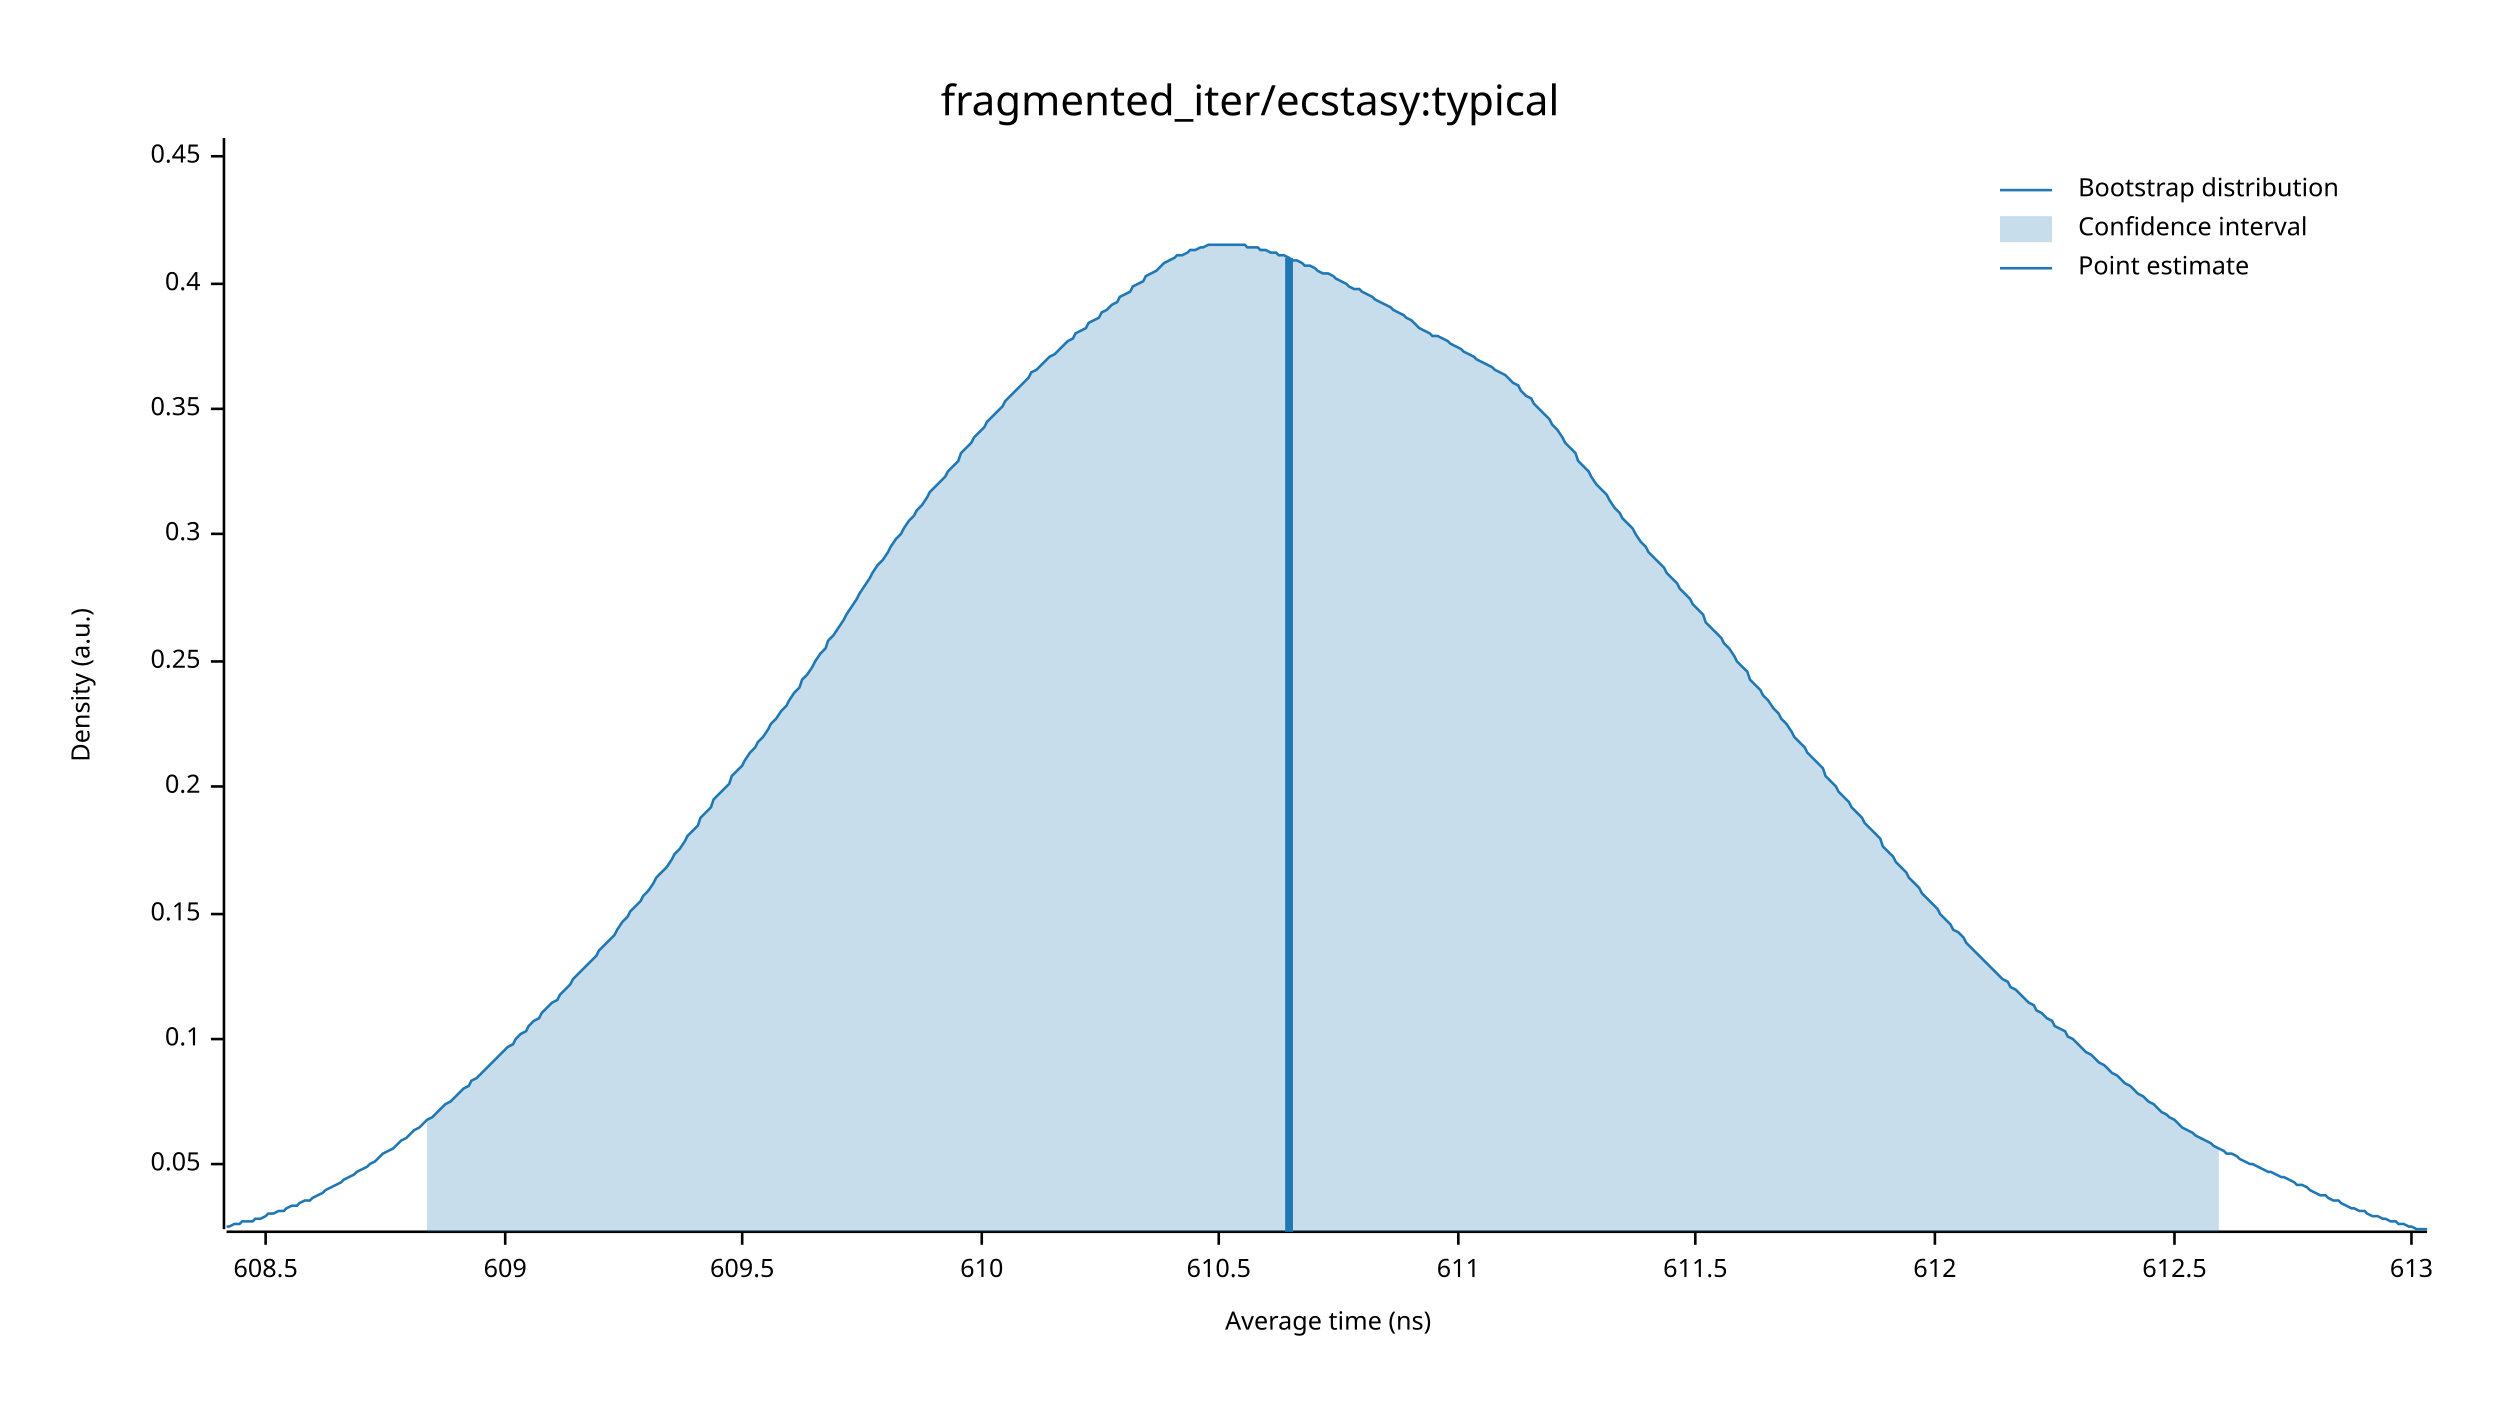
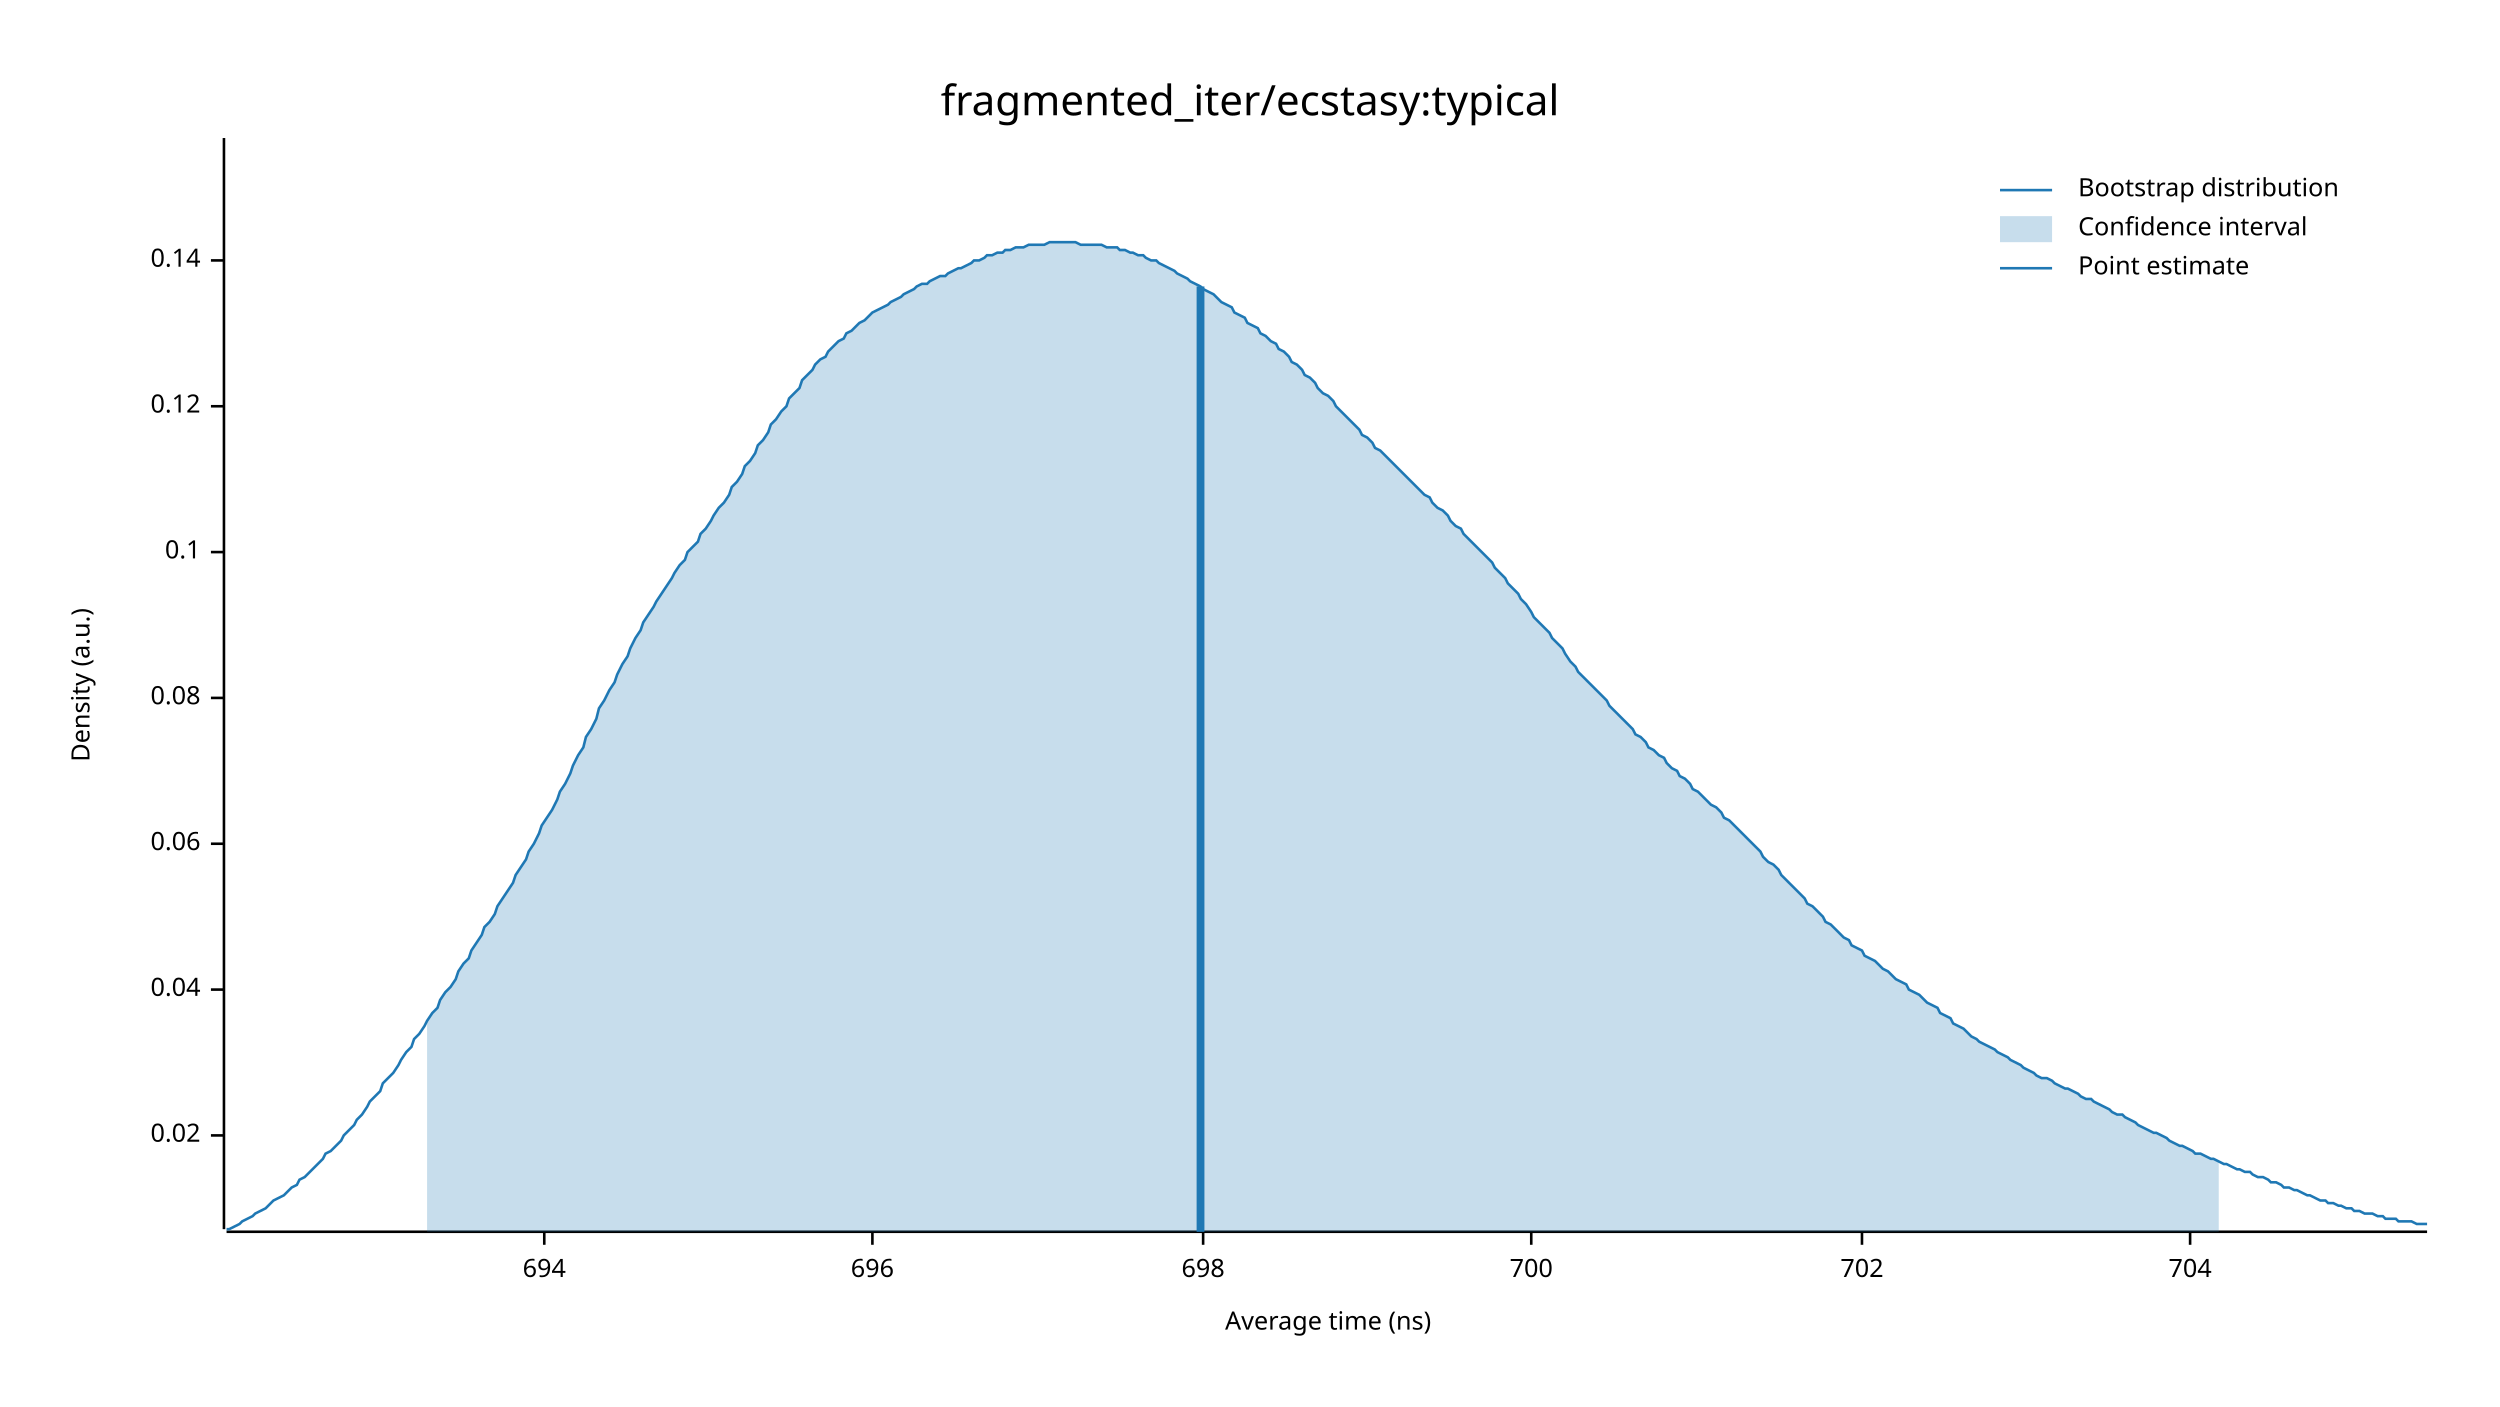
<svg xmlns="http://www.w3.org/2000/svg" width="960" height="540" viewBox="0 0 960 540">
  <text x="480" y="32" dy="0.76em" text-anchor="middle" font-family="sans-serif" font-size="16.129" opacity="1" fill="#000000">
fragmented_iter/ecstasy:typical
</text>
  <text x="27" y="263" dy="0.76em" text-anchor="middle" font-family="sans-serif" font-size="9.677" opacity="1" fill="#000000" transform="rotate(270, 27, 263)">
Density (a.u.)
</text>
  <text x="510" y="513" dy="-0.5ex" text-anchor="middle" font-family="sans-serif" font-size="9.677" opacity="1" fill="#000000">
Average time (ns)
</text>
  <polyline fill="none" opacity="1" stroke="#000000" stroke-width="1" points="86,53 86,472 " />
-   <text x="77" y="447" dy="0.5ex" text-anchor="end" font-family="sans-serif" font-size="9.677" opacity="1" fill="#000000">
- 0.05
+   <text x="77" y="436" dy="0.5ex" text-anchor="end" font-family="sans-serif" font-size="9.677" opacity="1" fill="#000000">
+ 0.02
</text>
-   <polyline fill="none" opacity="1" stroke="#000000" stroke-width="1" points="81,447 86,447 " />
-   <text x="77" y="399" dy="0.5ex" text-anchor="end" font-family="sans-serif" font-size="9.677" opacity="1" fill="#000000">
+   <polyline fill="none" opacity="1" stroke="#000000" stroke-width="1" points="81,436 86,436 " />
+   <text x="77" y="380" dy="0.5ex" text-anchor="end" font-family="sans-serif" font-size="9.677" opacity="1" fill="#000000">
+ 0.04
+ </text>
+   <polyline fill="none" opacity="1" stroke="#000000" stroke-width="1" points="81,380 86,380 " />
+   <text x="77" y="324" dy="0.5ex" text-anchor="end" font-family="sans-serif" font-size="9.677" opacity="1" fill="#000000">
+ 0.06
+ </text>
+   <polyline fill="none" opacity="1" stroke="#000000" stroke-width="1" points="81,324 86,324 " />
+   <text x="77" y="268" dy="0.5ex" text-anchor="end" font-family="sans-serif" font-size="9.677" opacity="1" fill="#000000">
+ 0.08
+ </text>
+   <polyline fill="none" opacity="1" stroke="#000000" stroke-width="1" points="81,268 86,268 " />
+   <text x="77" y="212" dy="0.5ex" text-anchor="end" font-family="sans-serif" font-size="9.677" opacity="1" fill="#000000">
0.1
</text>
-   <polyline fill="none" opacity="1" stroke="#000000" stroke-width="1" points="81,399 86,399 " />
-   <text x="77" y="351" dy="0.5ex" text-anchor="end" font-family="sans-serif" font-size="9.677" opacity="1" fill="#000000">
- 0.15
+   <polyline fill="none" opacity="1" stroke="#000000" stroke-width="1" points="81,212 86,212 " />
+   <text x="77" y="156" dy="0.5ex" text-anchor="end" font-family="sans-serif" font-size="9.677" opacity="1" fill="#000000">
+ 0.12
</text>
-   <polyline fill="none" opacity="1" stroke="#000000" stroke-width="1" points="81,351 86,351 " />
-   <text x="77" y="302" dy="0.5ex" text-anchor="end" font-family="sans-serif" font-size="9.677" opacity="1" fill="#000000">
- 0.2
+   <polyline fill="none" opacity="1" stroke="#000000" stroke-width="1" points="81,156 86,156 " />
+   <text x="77" y="100" dy="0.5ex" text-anchor="end" font-family="sans-serif" font-size="9.677" opacity="1" fill="#000000">
+ 0.14
</text>
-   <polyline fill="none" opacity="1" stroke="#000000" stroke-width="1" points="81,302 86,302 " />
-   <text x="77" y="254" dy="0.5ex" text-anchor="end" font-family="sans-serif" font-size="9.677" opacity="1" fill="#000000">
- 0.25
+   <polyline fill="none" opacity="1" stroke="#000000" stroke-width="1" points="81,100 86,100 " />
+   <polyline fill="none" opacity="1" stroke="#000000" stroke-width="1" points="87,473 932,473 " />
+   <text x="209" y="483" dy="0.76em" text-anchor="middle" font-family="sans-serif" font-size="9.677" opacity="1" fill="#000000">
+ 694
</text>
-   <polyline fill="none" opacity="1" stroke="#000000" stroke-width="1" points="81,254 86,254 " />
-   <text x="77" y="205" dy="0.5ex" text-anchor="end" font-family="sans-serif" font-size="9.677" opacity="1" fill="#000000">
- 0.3
+   <polyline fill="none" opacity="1" stroke="#000000" stroke-width="1" points="209,473 209,478 " />
+   <text x="335" y="483" dy="0.76em" text-anchor="middle" font-family="sans-serif" font-size="9.677" opacity="1" fill="#000000">
+ 696
</text>
-   <polyline fill="none" opacity="1" stroke="#000000" stroke-width="1" points="81,205 86,205 " />
-   <text x="77" y="157" dy="0.5ex" text-anchor="end" font-family="sans-serif" font-size="9.677" opacity="1" fill="#000000">
- 0.35
+   <polyline fill="none" opacity="1" stroke="#000000" stroke-width="1" points="335,473 335,478 " />
+   <text x="462" y="483" dy="0.76em" text-anchor="middle" font-family="sans-serif" font-size="9.677" opacity="1" fill="#000000">
+ 698
</text>
-   <polyline fill="none" opacity="1" stroke="#000000" stroke-width="1" points="81,157 86,157 " />
-   <text x="77" y="109" dy="0.5ex" text-anchor="end" font-family="sans-serif" font-size="9.677" opacity="1" fill="#000000">
- 0.4
+   <polyline fill="none" opacity="1" stroke="#000000" stroke-width="1" points="462,473 462,478 " />
+   <text x="588" y="483" dy="0.76em" text-anchor="middle" font-family="sans-serif" font-size="9.677" opacity="1" fill="#000000">
+ 700
</text>
-   <polyline fill="none" opacity="1" stroke="#000000" stroke-width="1" points="81,109 86,109 " />
-   <text x="77" y="60" dy="0.5ex" text-anchor="end" font-family="sans-serif" font-size="9.677" opacity="1" fill="#000000">
- 0.45
+   <polyline fill="none" opacity="1" stroke="#000000" stroke-width="1" points="588,473 588,478 " />
+   <text x="715" y="483" dy="0.76em" text-anchor="middle" font-family="sans-serif" font-size="9.677" opacity="1" fill="#000000">
+ 702
</text>
-   <polyline fill="none" opacity="1" stroke="#000000" stroke-width="1" points="81,60 86,60 " />
-   <polyline fill="none" opacity="1" stroke="#000000" stroke-width="1" points="87,473 932,473 " />
-   <text x="102" y="483" dy="0.76em" text-anchor="middle" font-family="sans-serif" font-size="9.677" opacity="1" fill="#000000">
- 608.5
+   <polyline fill="none" opacity="1" stroke="#000000" stroke-width="1" points="715,473 715,478 " />
+   <text x="841" y="483" dy="0.76em" text-anchor="middle" font-family="sans-serif" font-size="9.677" opacity="1" fill="#000000">
+ 704
</text>
-   <polyline fill="none" opacity="1" stroke="#000000" stroke-width="1" points="102,473 102,478 " />
-   <text x="194" y="483" dy="0.76em" text-anchor="middle" font-family="sans-serif" font-size="9.677" opacity="1" fill="#000000">
- 609
- </text>
-   <polyline fill="none" opacity="1" stroke="#000000" stroke-width="1" points="194,473 194,478 " />
-   <text x="285" y="483" dy="0.76em" text-anchor="middle" font-family="sans-serif" font-size="9.677" opacity="1" fill="#000000">
- 609.5
- </text>
-   <polyline fill="none" opacity="1" stroke="#000000" stroke-width="1" points="285,473 285,478 " />
-   <text x="377" y="483" dy="0.76em" text-anchor="middle" font-family="sans-serif" font-size="9.677" opacity="1" fill="#000000">
- 610
- </text>
-   <polyline fill="none" opacity="1" stroke="#000000" stroke-width="1" points="377,473 377,478 " />
-   <text x="468" y="483" dy="0.76em" text-anchor="middle" font-family="sans-serif" font-size="9.677" opacity="1" fill="#000000">
- 610.5
- </text>
-   <polyline fill="none" opacity="1" stroke="#000000" stroke-width="1" points="468,473 468,478 " />
-   <text x="560" y="483" dy="0.76em" text-anchor="middle" font-family="sans-serif" font-size="9.677" opacity="1" fill="#000000">
- 611
- </text>
-   <polyline fill="none" opacity="1" stroke="#000000" stroke-width="1" points="560,473 560,478 " />
-   <text x="651" y="483" dy="0.76em" text-anchor="middle" font-family="sans-serif" font-size="9.677" opacity="1" fill="#000000">
- 611.5
- </text>
-   <polyline fill="none" opacity="1" stroke="#000000" stroke-width="1" points="651,473 651,478 " />
-   <text x="743" y="483" dy="0.76em" text-anchor="middle" font-family="sans-serif" font-size="9.677" opacity="1" fill="#000000">
- 612
- </text>
-   <polyline fill="none" opacity="1" stroke="#000000" stroke-width="1" points="743,473 743,478 " />
-   <text x="835" y="483" dy="0.76em" text-anchor="middle" font-family="sans-serif" font-size="9.677" opacity="1" fill="#000000">
- 612.5
- </text>
-   <polyline fill="none" opacity="1" stroke="#000000" stroke-width="1" points="835,473 835,478 " />
-   <text x="926" y="483" dy="0.76em" text-anchor="middle" font-family="sans-serif" font-size="9.677" opacity="1" fill="#000000">
- 613
- </text>
-   <polyline fill="none" opacity="1" stroke="#000000" stroke-width="1" points="926,473 926,478 " />
-   <polyline fill="none" opacity="1" stroke="#1F78B4" stroke-width="1" points="87,471 88,471 90,470 92,470 93,469 95,469 97,469 98,468 100,468 102,467 103,466 105,466 107,465 109,465 110,464 112,463 114,463 115,462 117,461 119,461 120,460 122,459 124,458 125,457 127,456 129,455 131,454 132,453 134,452 136,451 137,450 139,449 141,448 142,447 144,446 146,444 147,443 149,442 151,441 153,439 154,438 156,437 158,435 159,434 161,433 163,431 164,430 166,429 168,427 169,426 171,424 173,423 175,421 176,420 178,418 180,417 181,415 183,414 185,412 186,411 188,409 190,407 191,406 193,404 195,402 197,401 198,399 200,397 202,396 203,394 205,392 207,391 208,389 210,387 212,385 214,384 215,382 217,380 219,378 220,376 222,374 224,372 225,371 227,369 229,367 230,365 232,363 234,361 236,359 237,357 239,354 241,352 242,350 244,348 246,346 247,344 249,342 251,339 252,337 254,335 256,333 258,330 259,328 261,326 263,323 264,321 266,319 268,317 269,314 271,312 273,310 274,307 276,305 278,303 280,301 281,298 283,296 285,294 286,292 288,289 290,287 291,285 293,283 295,280 296,278 298,276 300,273 302,271 303,269 305,266 307,264 308,261 310,259 312,256 313,254 315,251 317,249 318,246 320,244 322,241 324,238 325,236 327,233 329,230 330,228 332,225 334,222 335,220 337,217 339,215 341,212 342,210 344,207 346,205 347,203 349,200 351,198 352,196 354,194 356,191 357,189 359,187 361,185 363,183 364,181 366,179 368,177 369,174 371,172 373,170 374,168 376,166 378,164 379,162 381,160 383,158 385,156 386,154 388,152 390,150 391,149 393,147 395,145 396,143 398,142 400,140 401,139 403,137 405,136 407,134 408,133 410,131 412,130 413,128 415,127 417,126 418,124 420,123 422,122 423,120 425,119 427,117 429,116 430,114 432,113 434,112 435,110 437,109 439,108 440,106 442,105 444,104 445,103 447,101 449,100 451,99 452,98 454,98 456,97 457,96 459,96 461,95 462,95 464,94 466,94 468,94 469,94 471,94 473,94 474,94 476,94 478,94 479,95 481,95 483,95 484,96 486,96 488,97 490,97 491,98 493,98 495,99 496,100 498,100 500,101 501,102 503,102 505,103 506,104 508,105 510,105 512,106 513,107 515,108 517,109 518,110 520,111 522,111 523,112 525,113 527,114 528,115 530,116 532,117 534,118 535,119 537,120 539,121 540,122 542,123 544,125 545,126 547,127 549,128 550,129 552,129 554,130 556,131 557,132 559,133 561,134 562,135 564,136 566,137 567,138 569,139 571,140 573,141 574,142 576,143 578,144 579,145 581,147 583,148 584,150 586,152 588,153 589,155 591,157 593,159 595,161 596,163 598,165 600,168 601,170 603,172 605,174 606,177 608,179 610,181 611,183 613,186 615,188 617,190 618,192 620,195 622,197 623,199 625,201 627,203 628,205 630,208 632,210 633,212 635,214 637,216 639,218 640,220 642,222 644,224 645,226 647,228 649,230 650,232 652,234 654,236 655,239 657,241 659,243 661,245 662,247 664,249 666,252 667,254 669,256 671,258 672,261 674,263 676,265 677,267 679,269 681,272 683,274 684,276 686,278 688,281 689,283 691,285 693,287 694,289 696,291 698,293 700,295 701,298 703,300 705,302 706,304 708,306 710,308 711,310 713,312 715,314 716,316 718,318 720,320 722,322 723,325 725,327 727,329 728,331 730,333 732,335 733,337 735,339 737,341 738,343 740,345 742,347 744,349 745,351 747,353 749,355 750,357 752,358 754,360 755,362 757,364 759,366 760,367 762,369 764,371 766,373 767,374 769,376 771,377 772,379 774,380 776,382 777,383 779,385 781,386 782,388 784,389 786,391 788,392 789,394 791,395 793,396 794,398 796,399 798,401 799,402 801,404 803,405 804,406 806,408 808,409 810,411 811,412 813,413 815,415 816,416 818,417 820,419 821,420 823,421 825,423 827,424 828,425 830,427 832,428 833,429 835,430 837,432 838,433 840,434 842,435 843,436 845,437 847,438 849,439 850,440 852,441 854,442 855,443 857,443 859,444 860,445 862,446 864,447 865,447 867,448 869,449 871,450 872,450 874,451 876,452 877,452 879,453 881,454 882,455 884,455 886,456 887,457 889,458 891,459 893,459 894,460 896,461 898,461 899,462 901,463 903,464 904,464 906,465 908,465 909,466 911,467 913,467 915,468 916,468 918,469 920,469 921,470 923,470 925,471 926,471 928,472 930,472 932,472 " />
-   <polygon opacity="0.25" fill="#1F78B4" points="164,430 166,429 168,427 169,426 171,424 173,423 175,421 176,420 178,418 180,417 181,415 183,414 185,412 186,411 188,409 190,407 191,406 193,404 195,402 197,401 198,399 200,397 202,396 203,394 205,392 207,391 208,389 210,387 212,385 214,384 215,382 217,380 219,378 220,376 222,374 224,372 225,371 227,369 229,367 230,365 232,363 234,361 236,359 237,357 239,354 241,352 242,350 244,348 246,346 247,344 249,342 251,339 252,337 254,335 256,333 258,330 259,328 261,326 263,323 264,321 266,319 268,317 269,314 271,312 273,310 274,307 276,305 278,303 280,301 281,298 283,296 285,294 286,292 288,289 290,287 291,285 293,283 295,280 296,278 298,276 300,273 302,271 303,269 305,266 307,264 308,261 310,259 312,256 313,254 315,251 317,249 318,246 320,244 322,241 324,238 325,236 327,233 329,230 330,228 332,225 334,222 335,220 337,217 339,215 341,212 342,210 344,207 346,205 347,203 349,200 351,198 352,196 354,194 356,191 357,189 359,187 361,185 363,183 364,181 366,179 368,177 369,174 371,172 373,170 374,168 376,166 378,164 379,162 381,160 383,158 385,156 386,154 388,152 390,150 391,149 393,147 395,145 396,143 398,142 400,140 401,139 403,137 405,136 407,134 408,133 410,131 412,130 413,128 415,127 417,126 418,124 420,123 422,122 423,120 425,119 427,117 429,116 430,114 432,113 434,112 435,110 437,109 439,108 440,106 442,105 444,104 445,103 447,101 449,100 451,99 452,98 454,98 456,97 457,96 459,96 461,95 462,95 464,94 466,94 468,94 469,94 471,94 473,94 474,94 476,94 478,94 479,95 481,95 483,95 484,96 486,96 488,97 490,97 491,98 493,98 495,99 496,100 498,100 500,101 501,102 503,102 505,103 506,104 508,105 510,105 512,106 513,107 515,108 517,109 518,110 520,111 522,111 523,112 525,113 527,114 528,115 530,116 532,117 534,118 535,119 537,120 539,121 540,122 542,123 544,125 545,126 547,127 549,128 550,129 552,129 554,130 556,131 557,132 559,133 561,134 562,135 564,136 566,137 567,138 569,139 571,140 573,141 574,142 576,143 578,144 579,145 581,147 583,148 584,150 586,152 588,153 589,155 591,157 593,159 595,161 596,163 598,165 600,168 601,170 603,172 605,174 606,177 608,179 610,181 611,183 613,186 615,188 617,190 618,192 620,195 622,197 623,199 625,201 627,203 628,205 630,208 632,210 633,212 635,214 637,216 639,218 640,220 642,222 644,224 645,226 647,228 649,230 650,232 652,234 654,236 655,239 657,241 659,243 661,245 662,247 664,249 666,252 667,254 669,256 671,258 672,261 674,263 676,265 677,267 679,269 681,272 683,274 684,276 686,278 688,281 689,283 691,285 693,287 694,289 696,291 698,293 700,295 701,298 703,300 705,302 706,304 708,306 710,308 711,310 713,312 715,314 716,316 718,318 720,320 722,322 723,325 725,327 727,329 728,331 730,333 732,335 733,337 735,339 737,341 738,343 740,345 742,347 744,349 745,351 747,353 749,355 750,357 752,358 754,360 755,362 757,364 759,366 760,367 762,369 764,371 766,373 767,374 769,376 771,377 772,379 774,380 776,382 777,383 779,385 781,386 782,388 784,389 786,391 788,392 789,394 791,395 793,396 794,398 796,399 798,401 799,402 801,404 803,405 804,406 806,408 808,409 810,411 811,412 813,413 815,415 816,416 818,417 820,419 821,420 823,421 825,423 827,424 828,425 830,427 832,428 833,429 835,430 837,432 838,433 840,434 842,435 843,436 845,437 847,438 849,439 850,440 852,441 852,473 164,473 " />
-   <polyline fill="none" opacity="1" stroke="#1F78B4" stroke-width="3" points="495,473 495,99 " />
+   <polyline fill="none" opacity="1" stroke="#000000" stroke-width="1" points="841,473 841,478 " />
+   <polyline fill="none" opacity="1" stroke="#1F78B4" stroke-width="1" points="87,472 88,472 90,471 92,470 93,469 95,468 97,467 98,466 100,465 102,464 103,463 105,461 107,460 109,459 110,458 112,456 114,455 115,453 117,452 119,450 120,449 122,447 124,445 125,443 127,442 129,440 131,438 132,436 134,434 136,432 137,430 139,428 141,425 142,423 144,421 146,419 147,416 149,414 151,412 153,409 154,407 156,404 158,402 159,399 161,397 163,394 164,392 166,389 168,387 169,384 171,381 173,379 175,376 176,373 178,370 180,368 181,365 183,362 185,359 186,356 188,354 190,351 191,348 193,345 195,342 197,339 198,336 200,333 202,330 203,327 205,324 207,320 208,317 210,314 212,311 214,307 215,304 217,301 219,297 220,294 222,290 224,287 225,283 227,280 229,276 230,272 232,269 234,265 236,262 237,259 239,255 241,252 242,249 244,245 246,242 247,239 249,236 251,233 252,231 254,228 256,225 258,222 259,220 261,217 263,215 264,212 266,210 268,208 269,205 271,203 273,200 274,198 276,195 278,193 280,190 281,187 283,185 285,182 286,179 288,177 290,174 291,171 293,169 295,166 296,163 298,161 300,158 302,156 303,153 305,151 307,149 308,146 310,144 312,142 313,140 315,138 317,137 318,135 320,133 322,131 324,130 325,128 327,127 329,125 330,124 332,123 334,121 335,120 337,119 339,118 341,117 342,116 344,115 346,114 347,113 349,112 351,111 352,110 354,109 356,109 357,108 359,107 361,106 363,106 364,105 366,104 368,103 369,103 371,102 373,101 374,100 376,100 378,99 379,98 381,98 383,97 385,97 386,96 388,96 390,95 391,95 393,95 395,94 396,94 398,94 400,94 401,94 403,93 405,93 407,93 408,93 410,93 412,93 413,93 415,94 417,94 418,94 420,94 422,94 423,94 425,95 427,95 429,95 430,96 432,96 434,97 435,97 437,98 439,98 440,99 442,100 444,100 445,101 447,102 449,103 451,104 452,105 454,106 456,107 457,108 459,109 461,110 462,111 464,112 466,113 468,115 469,116 471,117 473,118 474,120 476,121 478,122 479,124 481,125 483,126 484,128 486,129 488,131 490,132 491,134 493,135 495,137 496,139 498,140 500,142 501,144 503,145 505,147 506,149 508,151 510,152 512,154 513,156 515,158 517,160 518,161 520,163 522,165 523,167 525,168 527,170 528,172 530,173 532,175 534,177 535,178 537,180 539,182 540,183 542,185 544,187 545,188 547,190 549,191 550,193 552,195 554,196 556,198 557,200 559,202 561,203 562,205 564,207 566,209 567,210 569,212 571,214 573,216 574,218 576,220 578,222 579,224 581,226 583,228 584,230 586,232 588,235 589,237 591,239 593,241 595,243 596,245 598,247 600,249 601,251 603,254 605,256 606,258 608,260 610,262 611,263 613,265 615,267 617,269 618,271 620,273 622,275 623,276 625,278 627,280 628,282 630,283 632,285 633,287 635,288 637,290 639,291 640,293 642,295 644,296 645,298 647,299 649,301 650,303 652,304 654,306 655,307 657,309 659,310 661,312 662,314 664,315 666,317 667,318 669,320 671,322 672,323 674,325 676,327 677,329 679,331 681,332 683,334 684,336 686,338 688,340 689,341 691,343 693,345 694,347 696,348 698,350 700,352 701,354 703,355 705,357 706,358 708,360 710,361 711,363 713,364 715,365 716,367 718,368 720,369 722,371 723,372 725,373 727,375 728,376 730,377 732,378 733,380 735,381 737,382 738,383 740,385 742,386 744,387 745,389 747,390 749,391 750,393 752,394 754,395 755,396 757,398 759,399 760,400 762,401 764,402 766,403 767,404 769,405 771,406 772,407 774,408 776,409 777,410 779,411 781,412 782,413 784,414 786,414 788,415 789,416 791,417 793,418 794,418 796,419 798,420 799,421 801,422 803,422 804,423 806,424 808,425 810,426 811,427 813,428 815,428 816,429 818,430 820,431 821,432 823,433 825,434 827,435 828,435 830,436 832,437 833,438 835,439 837,440 838,440 840,441 842,442 843,443 845,443 847,444 849,445 850,445 852,446 854,447 855,447 857,448 859,449 860,449 862,450 864,450 865,451 867,452 869,452 871,453 872,454 874,454 876,455 877,456 879,456 881,457 882,457 884,458 886,459 887,459 889,460 891,461 893,461 894,462 896,462 898,463 899,463 901,464 903,464 904,465 906,465 908,466 909,466 911,466 913,467 915,467 916,468 918,468 920,468 921,469 923,469 925,469 926,469 928,470 930,470 932,470 " />
+   <polygon opacity="0.25" fill="#1F78B4" points="164,392 166,389 168,387 169,384 171,381 173,379 175,376 176,373 178,370 180,368 181,365 183,362 185,359 186,356 188,354 190,351 191,348 193,345 195,342 197,339 198,336 200,333 202,330 203,327 205,324 207,320 208,317 210,314 212,311 214,307 215,304 217,301 219,297 220,294 222,290 224,287 225,283 227,280 229,276 230,272 232,269 234,265 236,262 237,259 239,255 241,252 242,249 244,245 246,242 247,239 249,236 251,233 252,231 254,228 256,225 258,222 259,220 261,217 263,215 264,212 266,210 268,208 269,205 271,203 273,200 274,198 276,195 278,193 280,190 281,187 283,185 285,182 286,179 288,177 290,174 291,171 293,169 295,166 296,163 298,161 300,158 302,156 303,153 305,151 307,149 308,146 310,144 312,142 313,140 315,138 317,137 318,135 320,133 322,131 324,130 325,128 327,127 329,125 330,124 332,123 334,121 335,120 337,119 339,118 341,117 342,116 344,115 346,114 347,113 349,112 351,111 352,110 354,109 356,109 357,108 359,107 361,106 363,106 364,105 366,104 368,103 369,103 371,102 373,101 374,100 376,100 378,99 379,98 381,98 383,97 385,97 386,96 388,96 390,95 391,95 393,95 395,94 396,94 398,94 400,94 401,94 403,93 405,93 407,93 408,93 410,93 412,93 413,93 415,94 417,94 418,94 420,94 422,94 423,94 425,95 427,95 429,95 430,96 432,96 434,97 435,97 437,98 439,98 440,99 442,100 444,100 445,101 447,102 449,103 451,104 452,105 454,106 456,107 457,108 459,109 461,110 462,111 464,112 466,113 468,115 469,116 471,117 473,118 474,120 476,121 478,122 479,124 481,125 483,126 484,128 486,129 488,131 490,132 491,134 493,135 495,137 496,139 498,140 500,142 501,144 503,145 505,147 506,149 508,151 510,152 512,154 513,156 515,158 517,160 518,161 520,163 522,165 523,167 525,168 527,170 528,172 530,173 532,175 534,177 535,178 537,180 539,182 540,183 542,185 544,187 545,188 547,190 549,191 550,193 552,195 554,196 556,198 557,200 559,202 561,203 562,205 564,207 566,209 567,210 569,212 571,214 573,216 574,218 576,220 578,222 579,224 581,226 583,228 584,230 586,232 588,235 589,237 591,239 593,241 595,243 596,245 598,247 600,249 601,251 603,254 605,256 606,258 608,260 610,262 611,263 613,265 615,267 617,269 618,271 620,273 622,275 623,276 625,278 627,280 628,282 630,283 632,285 633,287 635,288 637,290 639,291 640,293 642,295 644,296 645,298 647,299 649,301 650,303 652,304 654,306 655,307 657,309 659,310 661,312 662,314 664,315 666,317 667,318 669,320 671,322 672,323 674,325 676,327 677,329 679,331 681,332 683,334 684,336 686,338 688,340 689,341 691,343 693,345 694,347 696,348 698,350 700,352 701,354 703,355 705,357 706,358 708,360 710,361 711,363 713,364 715,365 716,367 718,368 720,369 722,371 723,372 725,373 727,375 728,376 730,377 732,378 733,380 735,381 737,382 738,383 740,385 742,386 744,387 745,389 747,390 749,391 750,393 752,394 754,395 755,396 757,398 759,399 760,400 762,401 764,402 766,403 767,404 769,405 771,406 772,407 774,408 776,409 777,410 779,411 781,412 782,413 784,414 786,414 788,415 789,416 791,417 793,418 794,418 796,419 798,420 799,421 801,422 803,422 804,423 806,424 808,425 810,426 811,427 813,428 815,428 816,429 818,430 820,431 821,432 823,433 825,434 827,435 828,435 830,436 832,437 833,438 835,439 837,440 838,440 840,441 842,442 843,443 845,443 847,444 849,445 850,445 852,446 852,473 164,473 " />
+   <polyline fill="none" opacity="1" stroke="#1F78B4" stroke-width="3" points="461,473 461,110 " />
  <text x="798" y="68" dy="0.76em" text-anchor="start" font-family="sans-serif" font-size="9.677" opacity="1" fill="#000000">
Bootstrap distribution
</text>
  <text x="798" y="83" dy="0.76em" text-anchor="start" font-family="sans-serif" font-size="9.677" opacity="1" fill="#000000">
Confidence interval
</text>
  <text x="798" y="98" dy="0.76em" text-anchor="start" font-family="sans-serif" font-size="9.677" opacity="1" fill="#000000">
Point estimate
</text>
  <polyline fill="none" opacity="1" stroke="#1F78B4" stroke-width="1" points="768,73 788,73 " />
  <rect x="768" y="83" width="20" height="10" opacity="0.25" fill="#1F78B4" stroke="none" />
  <polyline fill="none" opacity="1" stroke="#1F78B4" stroke-width="1" points="768,103 788,103 " />
</svg>
